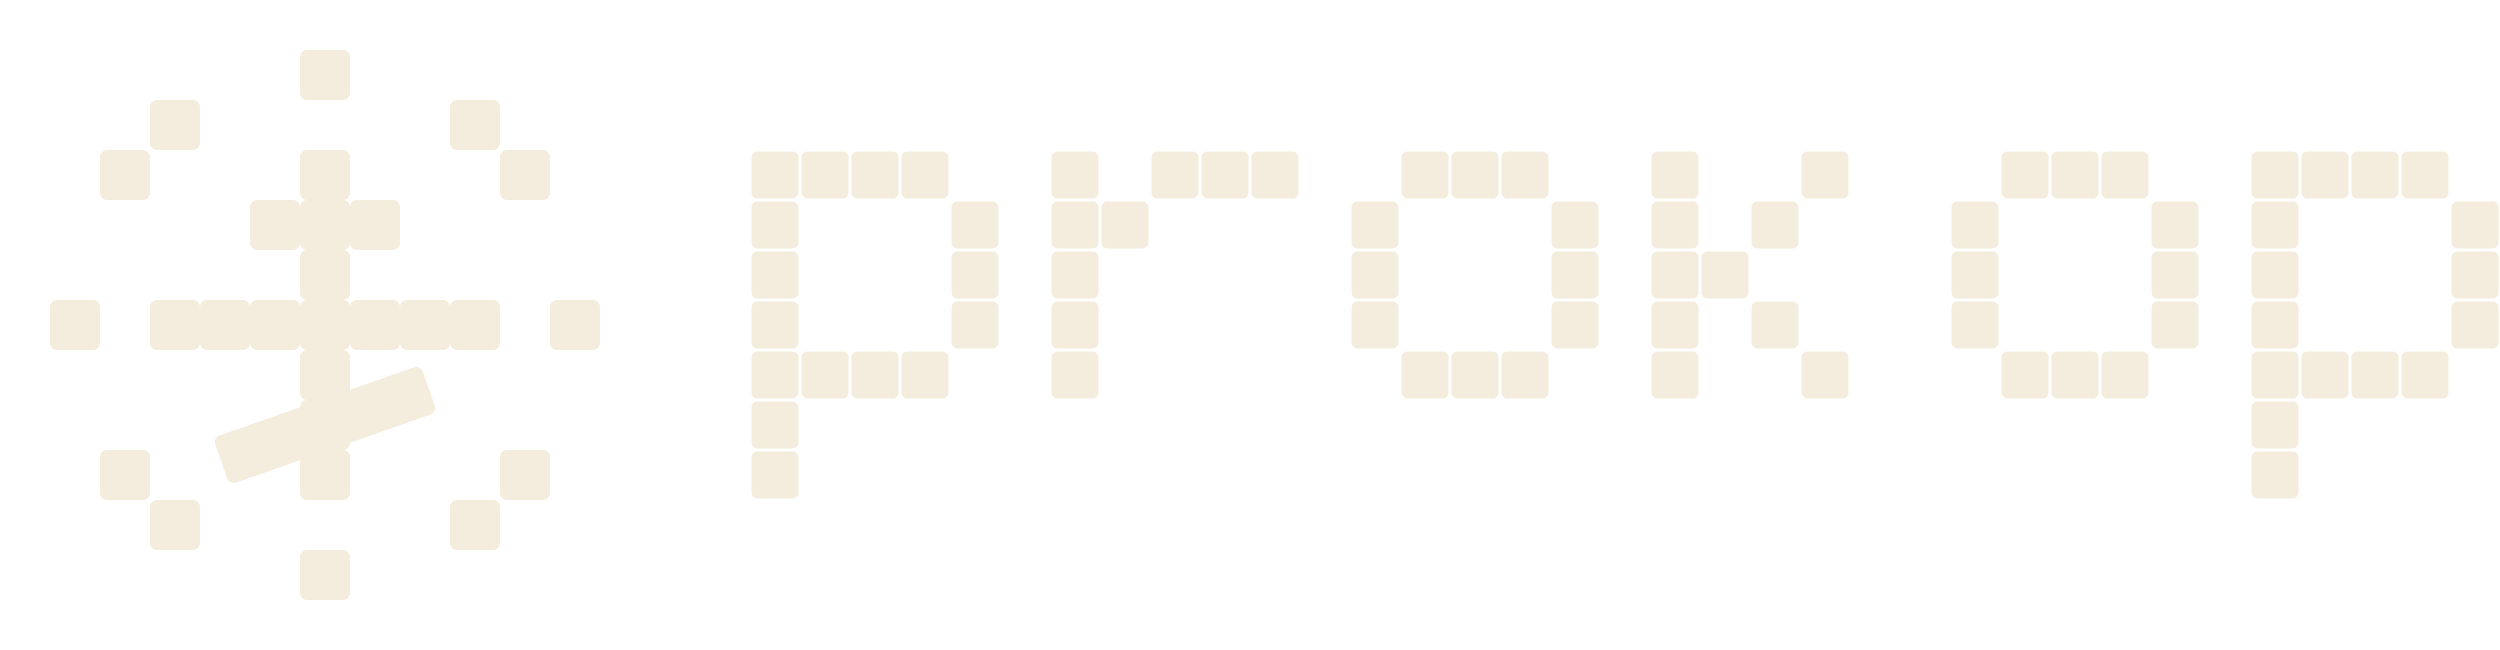
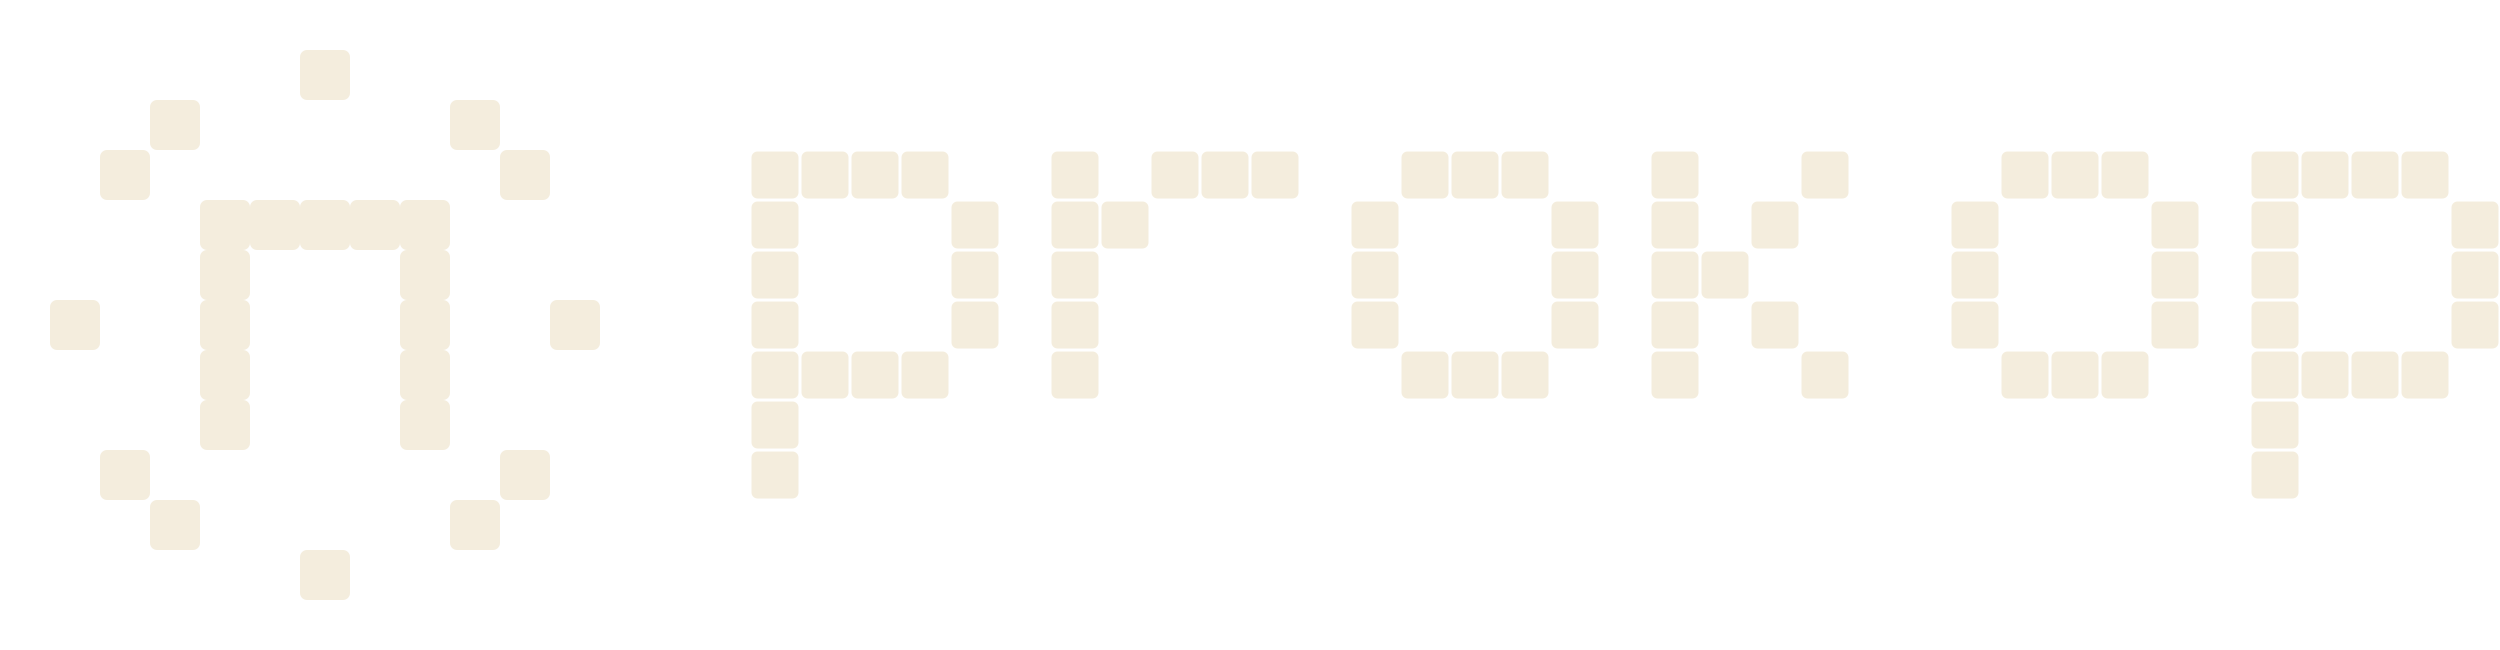
<svg xmlns="http://www.w3.org/2000/svg" viewBox="0 0 50 13" width="50" height="13" role="img" aria-labelledby="t">
  <defs>
    <g id="m">
      <rect x="-0.5" y="-0.5" width="1" height="1" rx="0.14" />
    </g>
    <g id="w">
      <rect x="-0.47" y="-0.47" width="0.94" height="0.94" rx="0.12" />
    </g>
  </defs>
  <g fill="#F4EDDD">
    <g transform="translate(15 3)">
      <use href="#w" x="0.5" y="0.5" />
      <use href="#w" x="1.5" y="0.5" />
      <use href="#w" x="2.5" y="0.5" />
      <use href="#w" x="3.5" y="0.5" />
      <use href="#w" x="0.5" y="1.5" />
      <use href="#w" x="4.5" y="1.5" />
      <use href="#w" x="0.5" y="2.5" />
      <use href="#w" x="4.5" y="2.5" />
      <use href="#w" x="0.5" y="3.5" />
      <use href="#w" x="4.5" y="3.5" />
      <use href="#w" x="0.5" y="4.5" />
      <use href="#w" x="1.5" y="4.5" />
      <use href="#w" x="2.5" y="4.5" />
      <use href="#w" x="3.5" y="4.5" />
      <use href="#w" x="0.5" y="5.5" />
      <use href="#w" x="0.5" y="6.5" />
      <use href="#w" x="6.5" y="0.5" />
      <use href="#w" x="8.5" y="0.5" />
      <use href="#w" x="9.5" y="0.5" />
      <use href="#w" x="10.5" y="0.5" />
      <use href="#w" x="6.5" y="1.5" />
      <use href="#w" x="7.5" y="1.5" />
      <use href="#w" x="6.5" y="2.5" />
      <use href="#w" x="6.5" y="3.5" />
      <use href="#w" x="6.5" y="4.5" />
      <use href="#w" x="13.5" y="0.5" />
      <use href="#w" x="14.5" y="0.5" />
      <use href="#w" x="15.5" y="0.5" />
      <use href="#w" x="12.5" y="1.5" />
      <use href="#w" x="16.5" y="1.5" />
      <use href="#w" x="12.5" y="2.5" />
      <use href="#w" x="16.5" y="2.5" />
      <use href="#w" x="12.5" y="3.5" />
      <use href="#w" x="16.5" y="3.5" />
      <use href="#w" x="13.5" y="4.5" />
      <use href="#w" x="14.5" y="4.5" />
      <use href="#w" x="15.5" y="4.5" />
      <use href="#w" x="18.5" y="0.5" />
      <use href="#w" x="21.5" y="0.5" />
      <use href="#w" x="18.5" y="1.5" />
      <use href="#w" x="20.5" y="1.5" />
      <use href="#w" x="18.5" y="2.5" />
      <use href="#w" x="19.5" y="2.5" />
      <use href="#w" x="18.5" y="3.5" />
      <use href="#w" x="20.5" y="3.5" />
      <use href="#w" x="18.5" y="4.5" />
      <use href="#w" x="21.5" y="4.5" />
      <use href="#w" x="25.5" y="0.5" />
      <use href="#w" x="26.5" y="0.5" />
      <use href="#w" x="27.5" y="0.5" />
      <use href="#w" x="24.5" y="1.5" />
      <use href="#w" x="28.5" y="1.5" />
      <use href="#w" x="24.5" y="2.5" />
      <use href="#w" x="28.5" y="2.5" />
      <use href="#w" x="24.5" y="3.5" />
      <use href="#w" x="28.5" y="3.5" />
      <use href="#w" x="25.5" y="4.5" />
      <use href="#w" x="26.5" y="4.5" />
      <use href="#w" x="27.5" y="4.5" />
      <use href="#w" x="30.5" y="0.5" />
      <use href="#w" x="31.5" y="0.5" />
      <use href="#w" x="32.5" y="0.5" />
      <use href="#w" x="33.5" y="0.5" />
      <use href="#w" x="30.5" y="1.5" />
      <use href="#w" x="34.5" y="1.5" />
      <use href="#w" x="30.5" y="2.5" />
      <use href="#w" x="34.5" y="2.5" />
      <use href="#w" x="30.5" y="3.5" />
      <use href="#w" x="34.5" y="3.5" />
      <use href="#w" x="30.5" y="4.5" />
      <use href="#w" x="31.5" y="4.5" />
      <use href="#w" x="32.5" y="4.5" />
      <use href="#w" x="33.5" y="4.5" />
      <use href="#w" x="30.5" y="5.5" />
      <use href="#w" x="30.5" y="6.5" />
    </g>
    <use href="#m" x="11.5" y="6.5" />
    <use href="#m" x="10.5" y="9.5" />
    <use href="#m" x="9.5" y="10.5" />
    <use href="#m" x="6.5" y="11.5" />
    <use href="#m" x="3.5" y="10.5" />
    <use href="#m" x="2.5" y="9.5" />
    <use href="#m" x="1.5" y="6.5" />
    <use href="#m" x="2.5" y="3.5" />
    <use href="#m" x="3.5" y="2.5" />
    <use href="#m" x="6.5" y="1.5" />
    <use href="#m" x="9.5" y="2.5" />
    <use href="#m" x="10.5" y="3.5" />
-     <use href="#m" x="6.5" y="3.5" />
+     <use href="#m" x="4.5" y="4.5" />
+     <use href="#m" x="5.5" y="4.5" />
    <use href="#m" x="6.5" y="4.5" />
-     <use href="#m" x="6.5" y="5.5" />
-     <use href="#m" x="6.5" y="6.5" />
-     <use href="#m" x="6.5" y="7.5" />
-     <use href="#m" x="6.5" y="8.5" />
-     <use href="#m" x="6.5" y="9.5" />
-     <use href="#m" x="5.5" y="4.5" />
    <use href="#m" x="7.5" y="4.5" />
-     <use href="#m" x="3.5" y="6.5" />
+     <use href="#m" x="8.5" y="4.5" />
+     <use href="#m" x="4.5" y="5.5" />
+     <use href="#m" x="8.5" y="5.5" />
    <use href="#m" x="4.5" y="6.5" />
-     <use href="#m" x="5.5" y="6.5" />
-     <use href="#m" x="7.5" y="6.5" />
    <use href="#m" x="8.5" y="6.5" />
-     <use href="#m" x="9.5" y="6.5" />
-     <rect x="4.3" y="8" width="4.4" height="1" rx="0.14" transform="rotate(-19.3 6.5 8.5)" />
+     <use href="#m" x="4.5" y="7.5" />
+     <use href="#m" x="8.5" y="7.5" />
+     <use href="#m" x="4.5" y="8.5" />
+     <use href="#m" x="8.5" y="8.5" />
  </g>
</svg>
